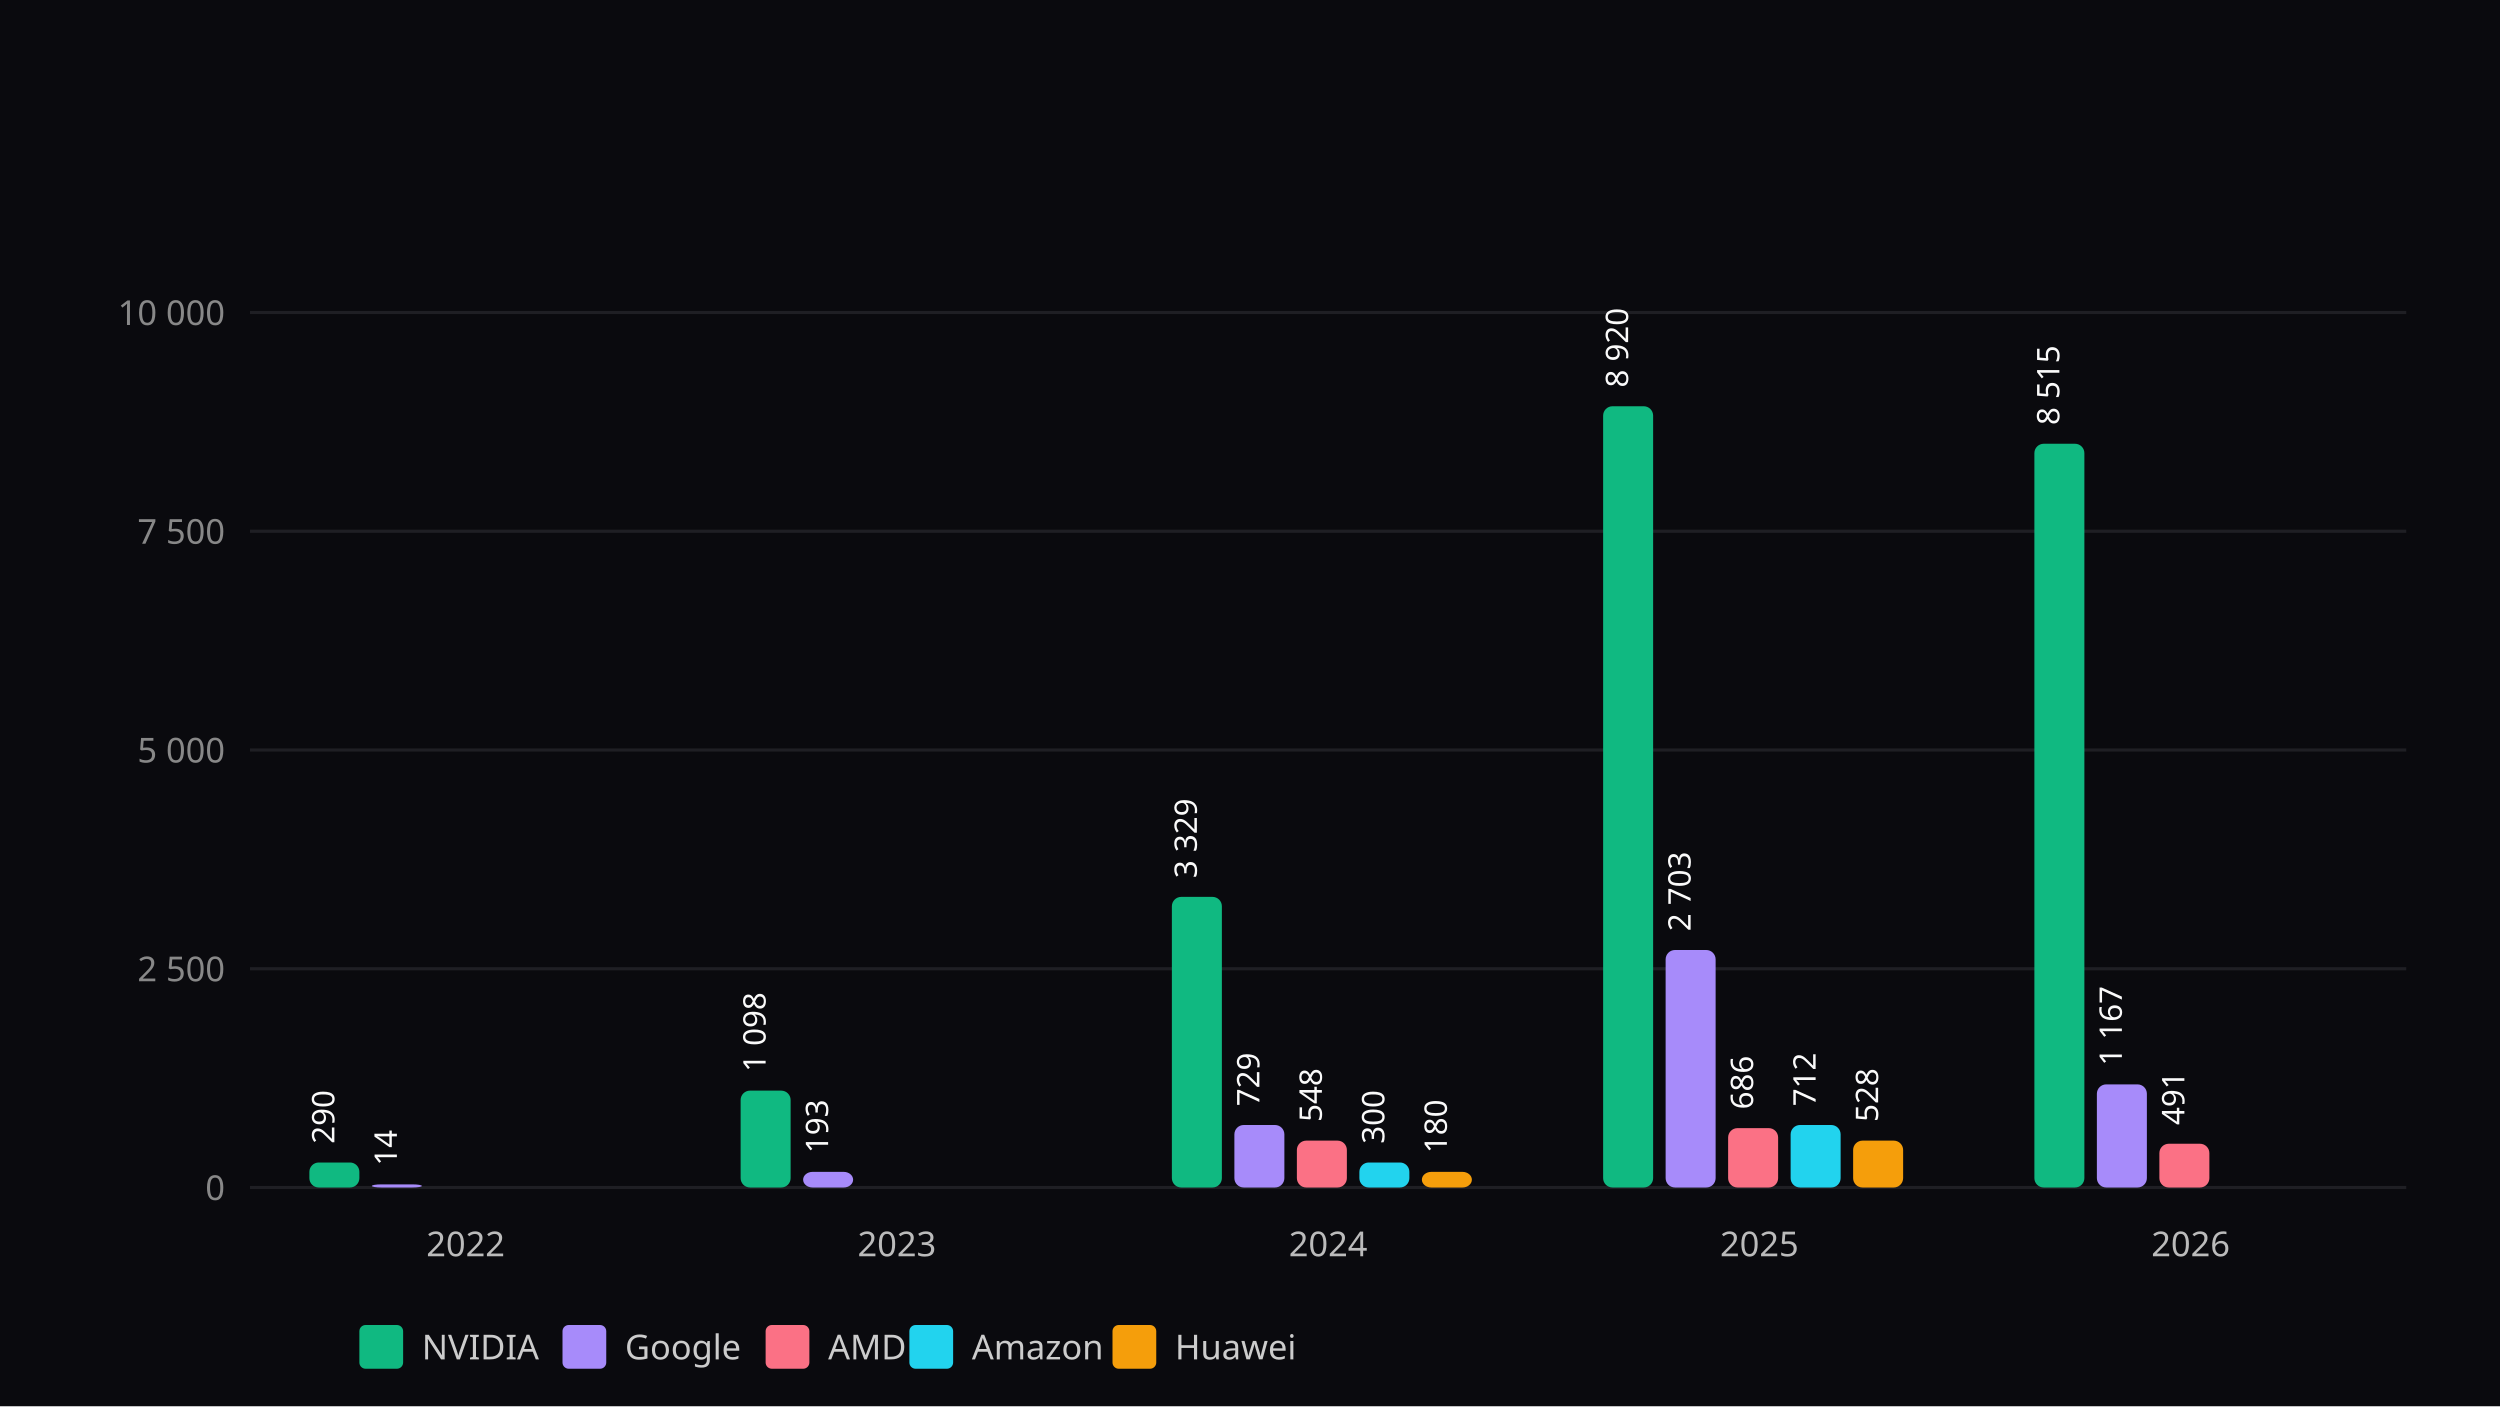
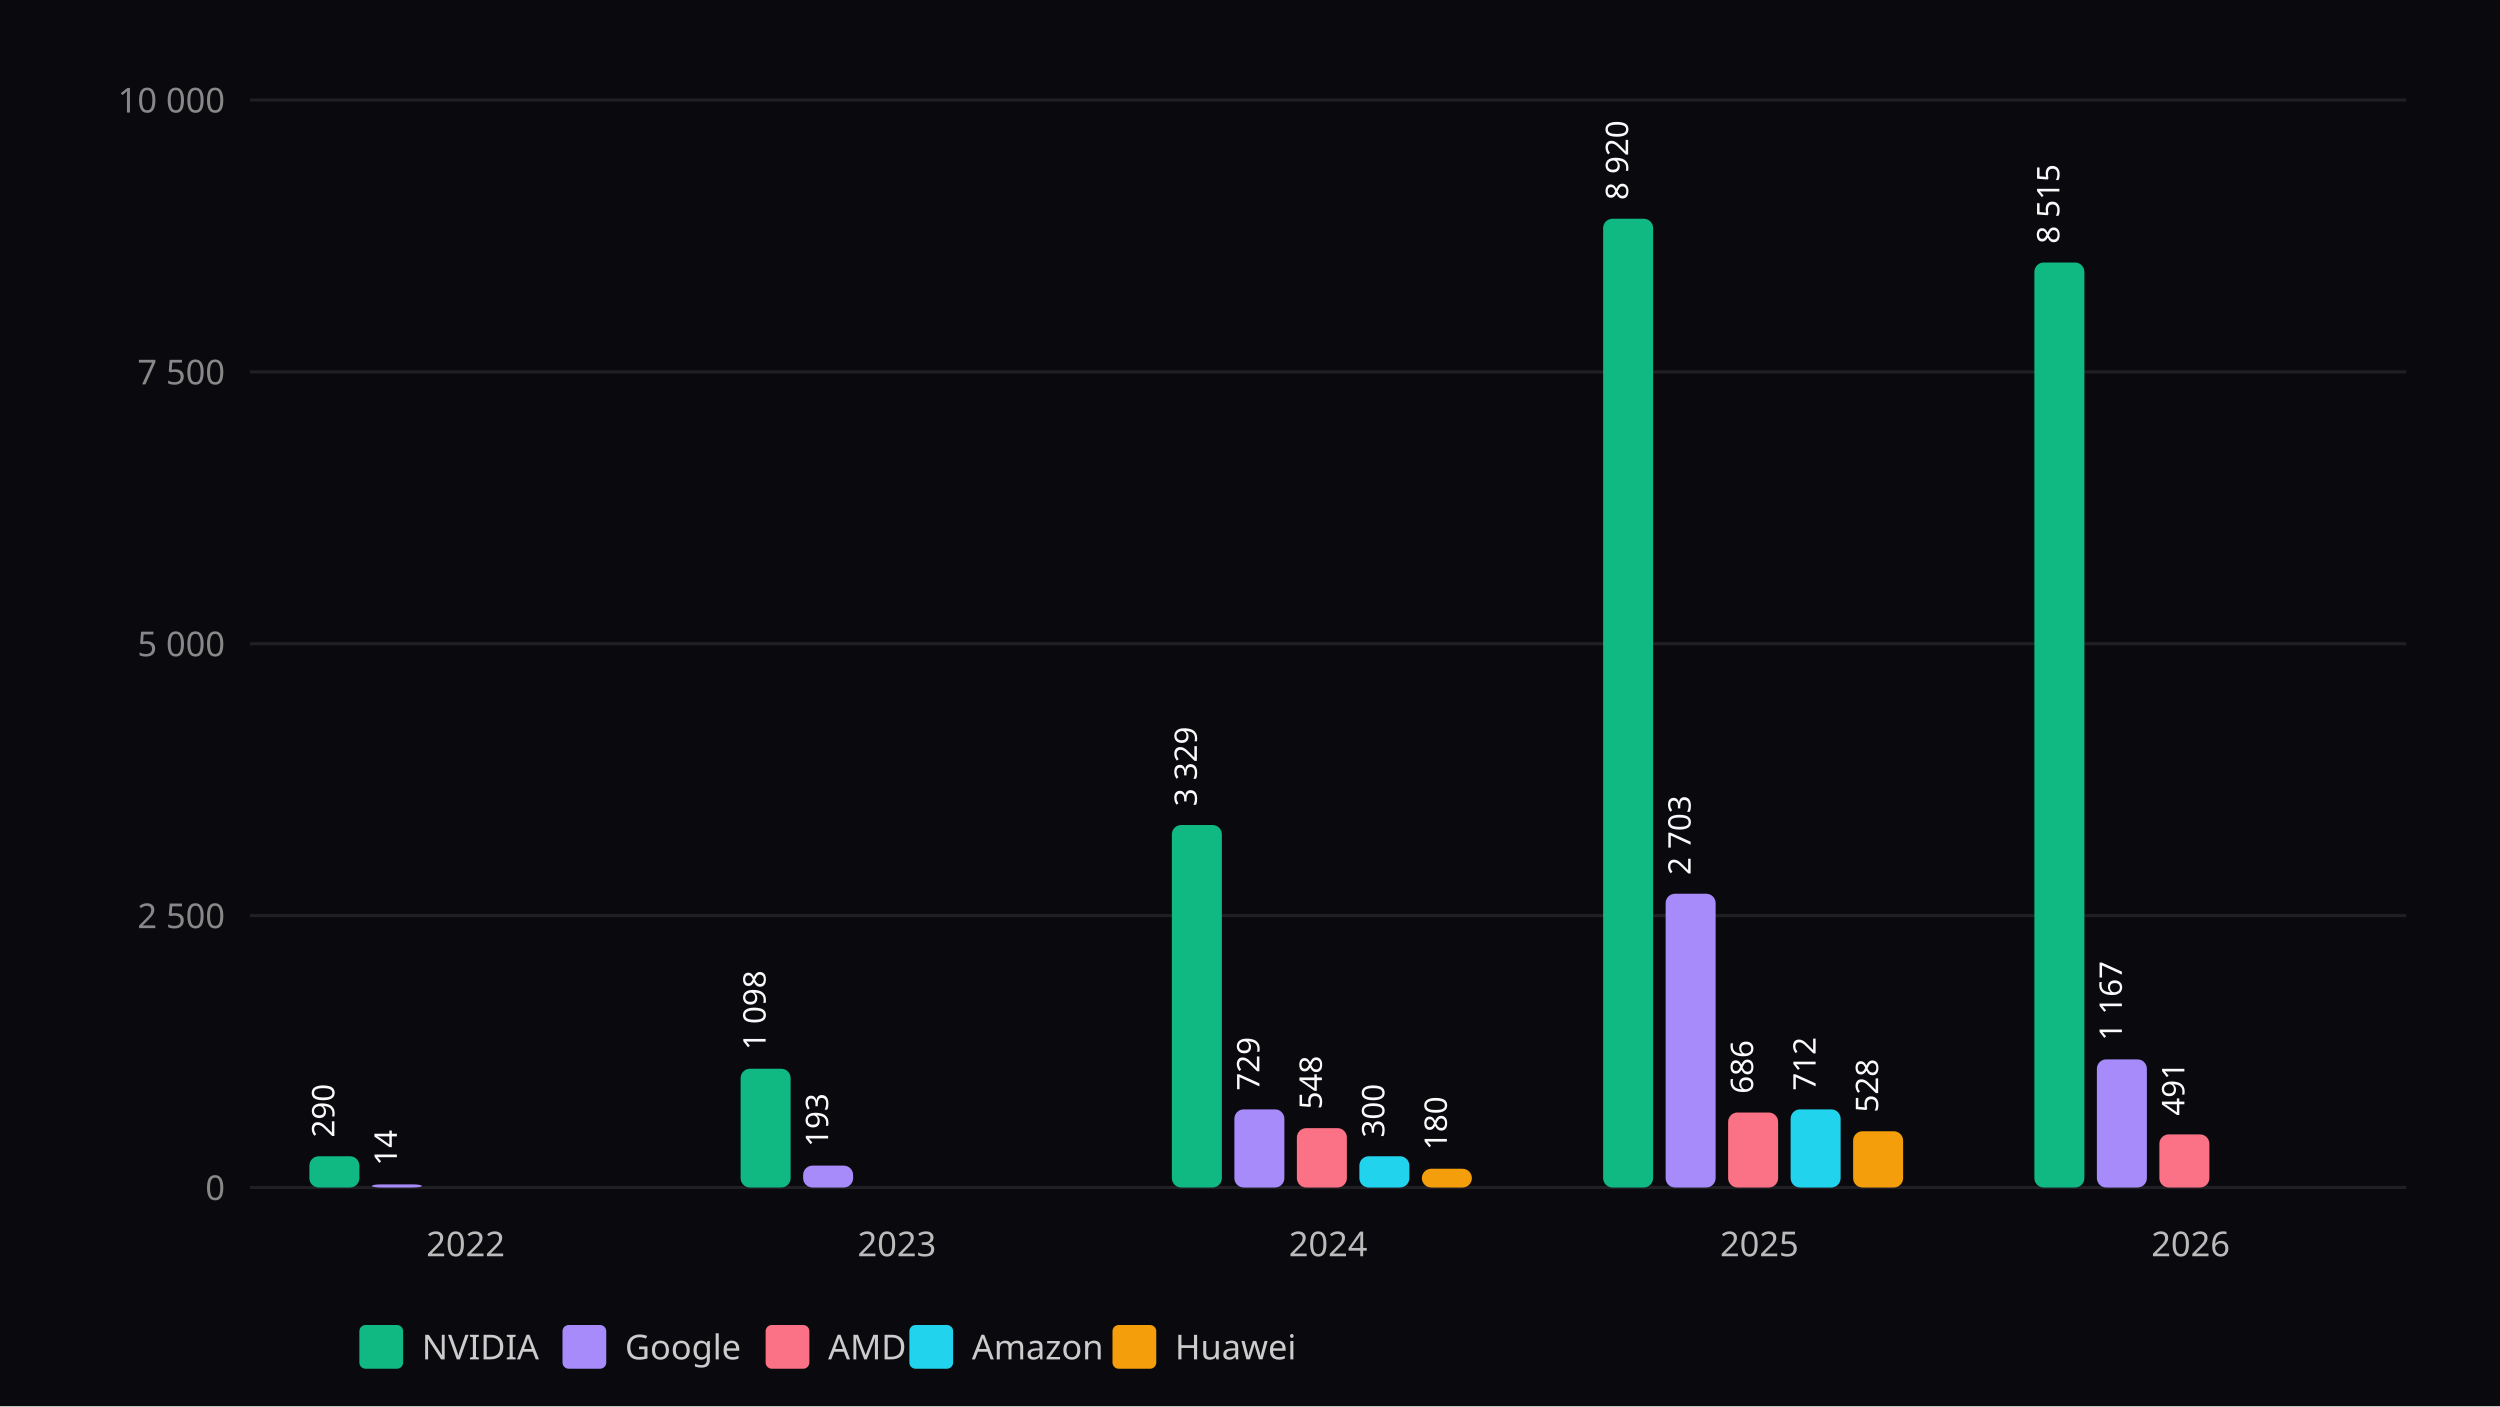
<svg xmlns="http://www.w3.org/2000/svg" viewBox="0 0 800 450" font-family="ui-sans-serif, system-ui">
  <rect width="800" height="450" fill="#0a0a0e" />
  <line x1="80" y1="380" x2="770" y2="380" stroke="#1f1f24" stroke-width="1" />
  <text x="72" y="384" text-anchor="end" fill="#888" font-size="11" font-family="ui-monospace">0</text>
-   <line x1="80" y1="310" x2="770" y2="310" stroke="#1f1f24" stroke-width="1" />
-   <text x="72" y="314" text-anchor="end" fill="#888" font-size="11" font-family="ui-monospace">2 500</text>
-   <line x1="80" y1="240" x2="770" y2="240" stroke="#1f1f24" stroke-width="1" />
-   <text x="72" y="244" text-anchor="end" fill="#888" font-size="11" font-family="ui-monospace">5 000</text>
-   <line x1="80" y1="170" x2="770" y2="170" stroke="#1f1f24" stroke-width="1" />
-   <text x="72" y="174" text-anchor="end" fill="#888" font-size="11" font-family="ui-monospace">7 500</text>
-   <line x1="80" y1="100" x2="770" y2="100" stroke="#1f1f24" stroke-width="1" />
-   <text x="72" y="104" text-anchor="end" fill="#888" font-size="11" font-family="ui-monospace">10 000</text>
-   <rect x="99" y="372" width="16" height="8" fill="#10b981" rx="3" />
-   <text x="107" y="366" text-anchor="start" fill="#fafafa" font-size="10" font-family="ui-monospace" transform="rotate(-90 107 366)">290</text>
+   <line x1="80" y1="293" x2="770" y2="293" stroke="#1f1f24" stroke-width="1" />
+   <text x="72" y="297" text-anchor="end" fill="#888" font-size="11" font-family="ui-monospace">2 500</text>
+   <line x1="80" y1="206" x2="770" y2="206" stroke="#1f1f24" stroke-width="1" />
+   <text x="72" y="210" text-anchor="end" fill="#888" font-size="11" font-family="ui-monospace">5 000</text>
+   <line x1="80" y1="119" x2="770" y2="119" stroke="#1f1f24" stroke-width="1" />
+   <text x="72" y="123" text-anchor="end" fill="#888" font-size="11" font-family="ui-monospace">7 500</text>
+   <line x1="80" y1="32" x2="770" y2="32" stroke="#1f1f24" stroke-width="1" />
+   <text x="72" y="36" text-anchor="end" fill="#888" font-size="11" font-family="ui-monospace">10 000</text>
+   <rect x="99" y="370" width="16" height="10" fill="#10b981" rx="3" />
+   <text x="107" y="364" text-anchor="start" fill="#fafafa" font-size="10" font-family="ui-monospace" transform="rotate(-90 107 364)">290</text>
  <rect x="119" y="379" width="16" height="1" fill="#a78bfa" rx="3" />
  <text x="127" y="373" text-anchor="start" fill="#fafafa" font-size="10" font-family="ui-monospace" transform="rotate(-90 127 373)">14</text>
  <text x="149" y="402" text-anchor="middle" fill="#bbb" font-size="11">2022</text>
-   <rect x="237" y="349" width="16" height="31" fill="#10b981" rx="3" />
-   <text x="245" y="343" text-anchor="start" fill="#fafafa" font-size="10" font-family="ui-monospace" transform="rotate(-90 245 343)">1 098</text>
-   <rect x="257" y="375" width="16" height="5" fill="#a78bfa" rx="3" />
-   <text x="265" y="369" text-anchor="start" fill="#fafafa" font-size="10" font-family="ui-monospace" transform="rotate(-90 265 369)">193</text>
+   <rect x="237" y="342" width="16" height="38" fill="#10b981" rx="3" />
+   <text x="245" y="336" text-anchor="start" fill="#fafafa" font-size="10" font-family="ui-monospace" transform="rotate(-90 245 336)">1 098</text>
+   <rect x="257" y="373" width="16" height="7" fill="#a78bfa" rx="3" />
+   <text x="265" y="367" text-anchor="start" fill="#fafafa" font-size="10" font-family="ui-monospace" transform="rotate(-90 265 367)">193</text>
  <text x="287" y="402" text-anchor="middle" fill="#bbb" font-size="11">2023</text>
-   <rect x="375" y="287" width="16" height="93" fill="#10b981" rx="3" />
-   <text x="383" y="281" text-anchor="start" fill="#fafafa" font-size="10" font-family="ui-monospace" transform="rotate(-90 383 281)">3 329</text>
-   <rect x="395" y="360" width="16" height="20" fill="#a78bfa" rx="3" />
-   <text x="403" y="354" text-anchor="start" fill="#fafafa" font-size="10" font-family="ui-monospace" transform="rotate(-90 403 354)">729</text>
-   <rect x="415" y="365" width="16" height="15" fill="#fb7185" rx="3" />
-   <text x="423" y="359" text-anchor="start" fill="#fafafa" font-size="10" font-family="ui-monospace" transform="rotate(-90 423 359)">548</text>
-   <rect x="435" y="372" width="16" height="8" fill="#22d3ee" rx="3" />
-   <text x="443" y="366" text-anchor="start" fill="#fafafa" font-size="10" font-family="ui-monospace" transform="rotate(-90 443 366)">300</text>
-   <rect x="455" y="375" width="16" height="5" fill="#f59e0b" rx="3" />
-   <text x="463" y="369" text-anchor="start" fill="#fafafa" font-size="10" font-family="ui-monospace" transform="rotate(-90 463 369)">180</text>
+   <rect x="375" y="264" width="16" height="116" fill="#10b981" rx="3" />
+   <text x="383" y="258" text-anchor="start" fill="#fafafa" font-size="10" font-family="ui-monospace" transform="rotate(-90 383 258)">3 329</text>
+   <rect x="395" y="355" width="16" height="25" fill="#a78bfa" rx="3" />
+   <text x="403" y="349" text-anchor="start" fill="#fafafa" font-size="10" font-family="ui-monospace" transform="rotate(-90 403 349)">729</text>
+   <rect x="415" y="361" width="16" height="19" fill="#fb7185" rx="3" />
+   <text x="423" y="355" text-anchor="start" fill="#fafafa" font-size="10" font-family="ui-monospace" transform="rotate(-90 423 355)">548</text>
+   <rect x="435" y="370" width="16" height="10" fill="#22d3ee" rx="3" />
+   <text x="443" y="364" text-anchor="start" fill="#fafafa" font-size="10" font-family="ui-monospace" transform="rotate(-90 443 364)">300</text>
+   <rect x="455" y="374" width="16" height="6" fill="#f59e0b" rx="3" />
+   <text x="463" y="368" text-anchor="start" fill="#fafafa" font-size="10" font-family="ui-monospace" transform="rotate(-90 463 368)">180</text>
  <text x="425" y="402" text-anchor="middle" fill="#bbb" font-size="11">2024</text>
-   <rect x="513" y="130" width="16" height="250" fill="#10b981" rx="3" />
-   <text x="521" y="124" text-anchor="start" fill="#fafafa" font-size="10" font-family="ui-monospace" transform="rotate(-90 521 124)">8 920</text>
-   <rect x="533" y="304" width="16" height="76" fill="#a78bfa" rx="3" />
-   <text x="541" y="298" text-anchor="start" fill="#fafafa" font-size="10" font-family="ui-monospace" transform="rotate(-90 541 298)">2 703</text>
-   <rect x="553" y="361" width="16" height="19" fill="#fb7185" rx="3" />
-   <text x="561" y="355" text-anchor="start" fill="#fafafa" font-size="10" font-family="ui-monospace" transform="rotate(-90 561 355)">686</text>
-   <rect x="573" y="360" width="16" height="20" fill="#22d3ee" rx="3" />
-   <text x="581" y="354" text-anchor="start" fill="#fafafa" font-size="10" font-family="ui-monospace" transform="rotate(-90 581 354)">712</text>
-   <rect x="593" y="365" width="16" height="15" fill="#f59e0b" rx="3" />
-   <text x="601" y="359" text-anchor="start" fill="#fafafa" font-size="10" font-family="ui-monospace" transform="rotate(-90 601 359)">528</text>
+   <rect x="513" y="70" width="16" height="310" fill="#10b981" rx="3" />
+   <text x="521" y="64" text-anchor="start" fill="#fafafa" font-size="10" font-family="ui-monospace" transform="rotate(-90 521 64)">8 920</text>
+   <rect x="533" y="286" width="16" height="94" fill="#a78bfa" rx="3" />
+   <text x="541" y="280" text-anchor="start" fill="#fafafa" font-size="10" font-family="ui-monospace" transform="rotate(-90 541 280)">2 703</text>
+   <rect x="553" y="356" width="16" height="24" fill="#fb7185" rx="3" />
+   <text x="561" y="350" text-anchor="start" fill="#fafafa" font-size="10" font-family="ui-monospace" transform="rotate(-90 561 350)">686</text>
+   <rect x="573" y="355" width="16" height="25" fill="#22d3ee" rx="3" />
+   <text x="581" y="349" text-anchor="start" fill="#fafafa" font-size="10" font-family="ui-monospace" transform="rotate(-90 581 349)">712</text>
+   <rect x="593" y="362" width="16" height="18" fill="#f59e0b" rx="3" />
+   <text x="601" y="356" text-anchor="start" fill="#fafafa" font-size="10" font-family="ui-monospace" transform="rotate(-90 601 356)">528</text>
  <text x="563" y="402" text-anchor="middle" fill="#bbb" font-size="11">2025</text>
-   <rect x="651" y="142" width="16" height="238" fill="#10b981" rx="3" />
-   <text x="659" y="136" text-anchor="start" fill="#fafafa" font-size="10" font-family="ui-monospace" transform="rotate(-90 659 136)">8 515</text>
-   <rect x="671" y="347" width="16" height="33" fill="#a78bfa" rx="3" />
-   <text x="679" y="341" text-anchor="start" fill="#fafafa" font-size="10" font-family="ui-monospace" transform="rotate(-90 679 341)">1 167</text>
-   <rect x="691" y="366" width="16" height="14" fill="#fb7185" rx="3" />
-   <text x="699" y="360" text-anchor="start" fill="#fafafa" font-size="10" font-family="ui-monospace" transform="rotate(-90 699 360)">491</text>
+   <rect x="651" y="84" width="16" height="296" fill="#10b981" rx="3" />
+   <text x="659" y="78" text-anchor="start" fill="#fafafa" font-size="10" font-family="ui-monospace" transform="rotate(-90 659 78)">8 515</text>
+   <rect x="671" y="339" width="16" height="41" fill="#a78bfa" rx="3" />
+   <text x="679" y="333" text-anchor="start" fill="#fafafa" font-size="10" font-family="ui-monospace" transform="rotate(-90 679 333)">1 167</text>
+   <rect x="691" y="363" width="16" height="17" fill="#fb7185" rx="3" />
+   <text x="699" y="357" text-anchor="start" fill="#fafafa" font-size="10" font-family="ui-monospace" transform="rotate(-90 699 357)">491</text>
  <text x="701" y="402" text-anchor="middle" fill="#bbb" font-size="11">2026</text>
  <g transform="translate(0,424)">
    <rect x="115" y="0" width="14" height="14" fill="#10b981" rx="2" />
    <text x="135" y="11" fill="#ccc" font-size="11">NVIDIA</text>
    <rect x="180" y="0" width="14" height="14" fill="#a78bfa" rx="2" />
    <text x="200" y="11" fill="#ccc" font-size="11">Google</text>
    <rect x="245" y="0" width="14" height="14" fill="#fb7185" rx="2" />
    <text x="265" y="11" fill="#ccc" font-size="11">AMD</text>
    <rect x="291" y="0" width="14" height="14" fill="#22d3ee" rx="2" />
    <text x="311" y="11" fill="#ccc" font-size="11">Amazon</text>
    <rect x="356" y="0" width="14" height="14" fill="#f59e0b" rx="2" />
    <text x="376" y="11" fill="#ccc" font-size="11">Huawei</text>
  </g>
</svg>
